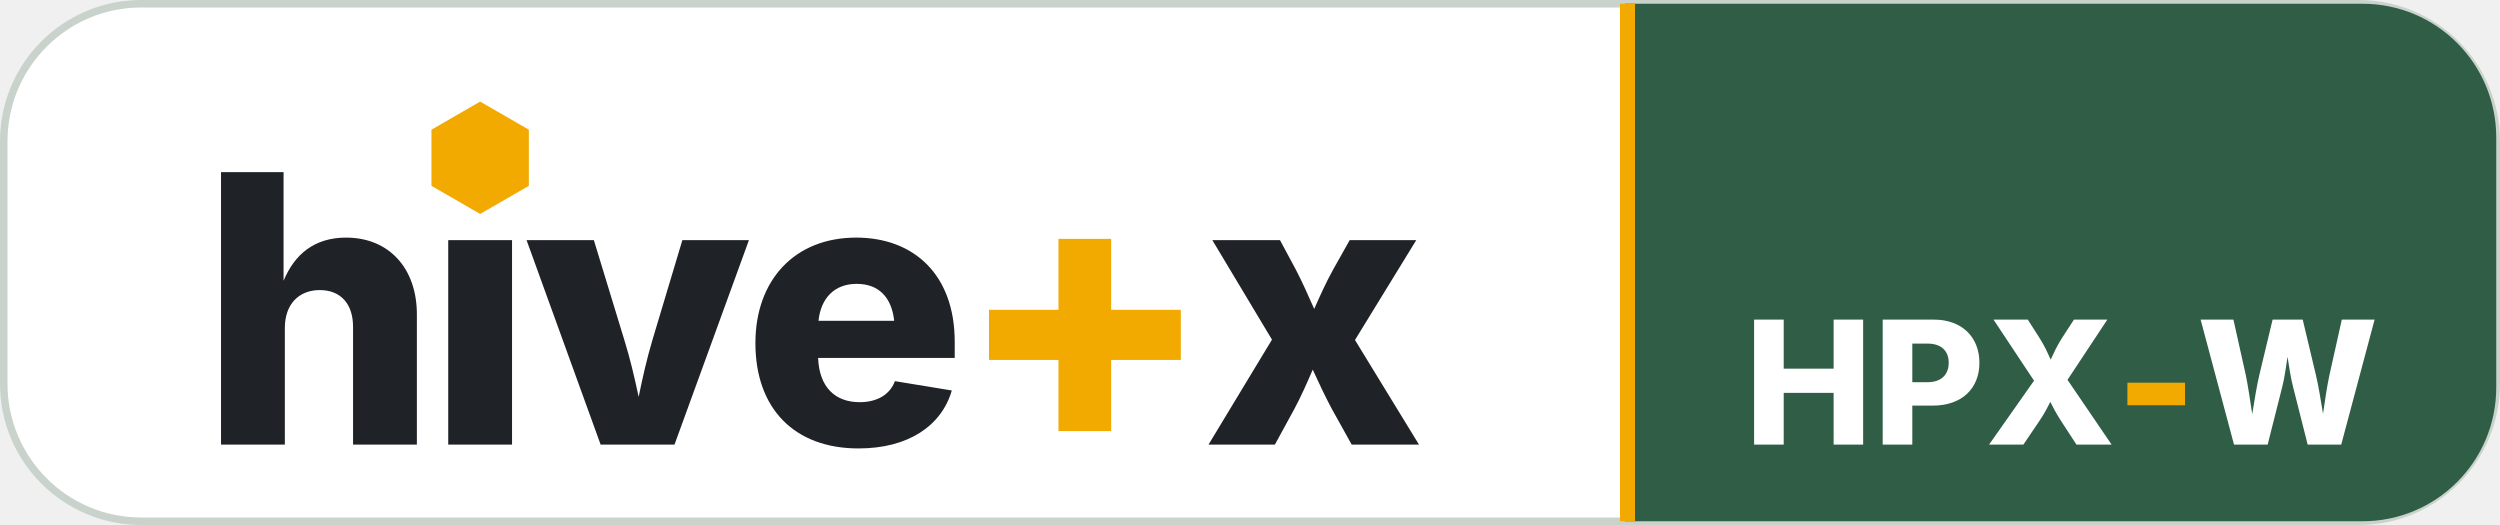
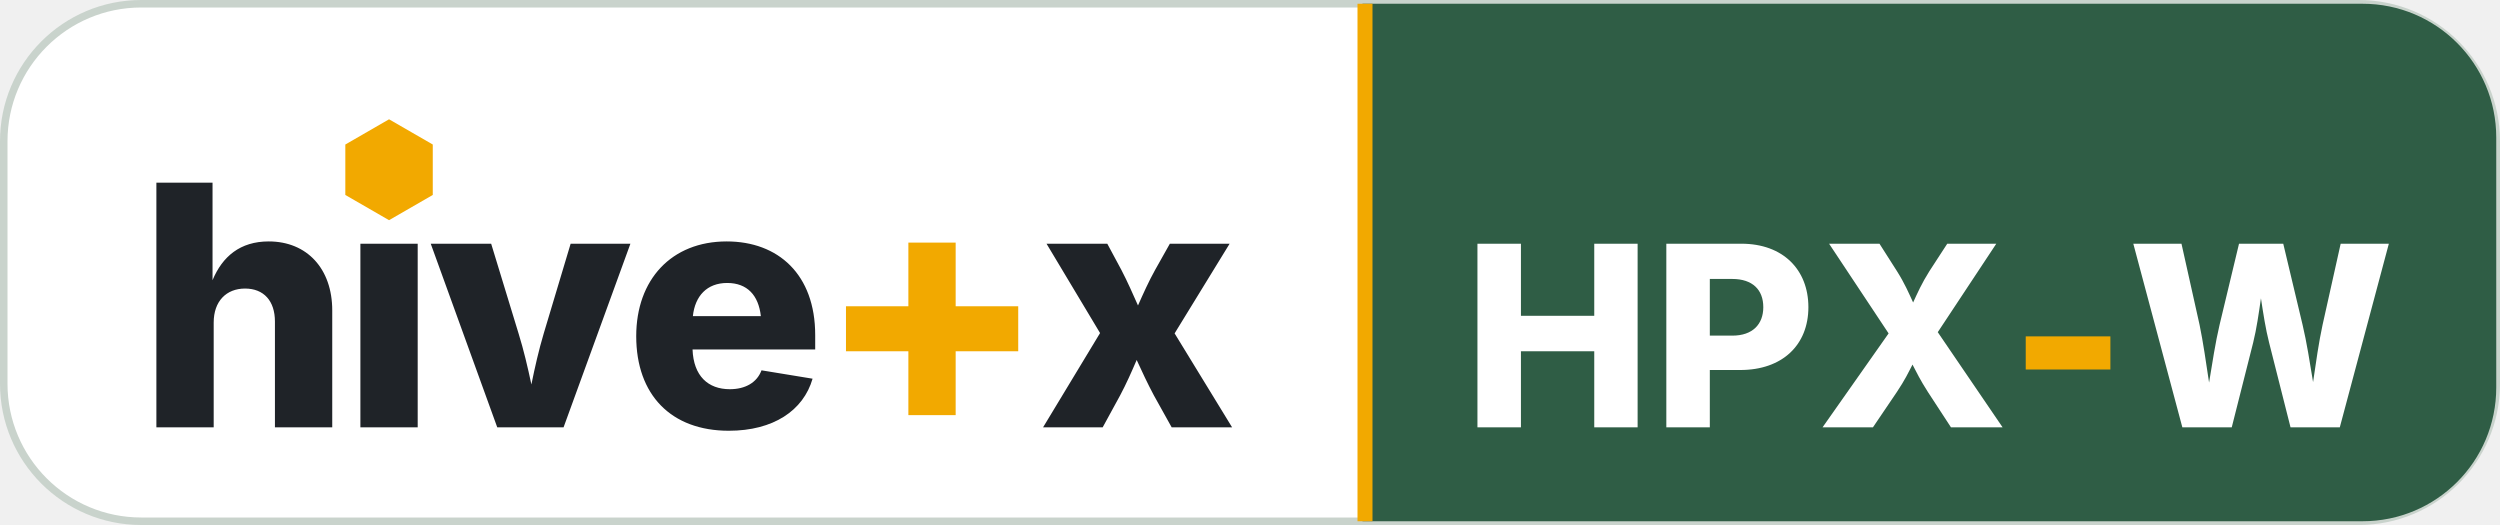
<svg xmlns="http://www.w3.org/2000/svg" viewBox="0 0 2000 420" width="100mm" height="21mm">
  <rect x="3" y="3" width="1994" height="414" rx="110" fill="#FFFFFF" stroke="#C9D3CC" stroke-width="6" />
-   <g transform="translate(160.00 355.68) scale(0.14629)">
+   <g transform="translate(110.00 341.84) scale(0.13136)">
    <path fill="#1F2328" d="M464 -638C464 -768 541 -845 655 -845C769 -845 837 -770 837 -644V0H1186V-712C1186 -965 1033 -1132 799 -1132C625 -1132 517 -1040 457 -896V-1490H115V0H464ZM1357.427 0H1706.427V-1118H1357.427ZM2190.854 0H2594.854L3001.854 -1118H2637.854L2473.854 -571C2443.854 -470 2420.854 -369 2398.854 -261C2375.854 -369 2351.854 -471 2320.854 -571L2153.854 -1118H1785.854ZM3601.282 21C3872.282 21 4055.282 -102 4111.282 -296L3800.282 -347C3772.282 -272 3701.282 -232 3607.282 -232C3475.282 -232 3386.282 -312 3380.282 -474H4127.282V-562C4127.282 -931 3902.282 -1132 3588.282 -1132C3252.282 -1132 3037.282 -900 3037.282 -555C3037.282 -197 3250.282 21 3601.282 21ZM3382.282 -677C3395.282 -800 3468.282 -879 3591.282 -879C3713.282 -879 3782.282 -804 3796.282 -677ZM5515.136 0H5878.136L5984.136 -194C6022.136 -265 6054.136 -338 6085.136 -410C6118.136 -338 6152.136 -265 6190.136 -194L6298.136 0H6666.136L6316.136 -572L6651.136 -1118H6287.136L6197.136 -958C6158.136 -888 6125.136 -814 6093.136 -742C6061.136 -814 6029.136 -887 5992.136 -958L5906.136 -1118H5536.136L5862.136 -574Z" />
    <path fill="#F2A900" d="M4694.709 -74H4982.709V-463H5363.709V-737H4982.709V-1125H4694.709V-737H4314.709V-463H4694.709ZM1531.9 -1875.8L1798.2 -1722.2L1798.2 -1415.0L1531.9 -1261.4L1265.7 -1415.0L1265.7 -1722.2Z" />
  </g>
-   <path fill="#2F5D45" d="M1300 3H1890A107 107 0 0 1 1997 110V310A107 107 0 0 1 1890 417H1300Z" />
-   <rect x="1296" y="3" width="12" height="414" fill="#F2A900" />
-   <g transform="translate(1395.49 355.68) scale(0.06711)">
+   <path fill="#2F5D45" d="M1090 3H1890A107 107 0 0 1 1997 110V310A107 107 0 0 1 1890 417H1090Z" />
+   <rect x="1086" y="3" width="12" height="414" fill="#F2A900" />
+   <g transform="translate(1170.52 341.84) scale(0.09857)">
    <path fill="#FFFFFF" d="M116 0H469V-617H1064V0H1416V-1490H1064V-905H469V-1490H116ZM1649 0H2002V-465H2249C2591 -465 2802 -668 2802 -975C2802 -1280 2595 -1490 2259 -1490H1649ZM2002 -744V-1204H2184C2350 -1204 2436 -1115 2436 -975C2436 -837 2350 -744 2185 -744ZM2917 0H3326L3519 -285C3588 -388 3613 -444 3647 -509C3681 -444 3707 -388 3773 -285L3959 0H4378L3852 -772L4327 -1490H3929L3784 -1267C3722 -1169 3687 -1089 3652 -1013C3617 -1089 3583 -1169 3521 -1267L3379 -1490H2970L3453 -762Z M5837 0H6238L6412 -688C6440 -801 6457 -923 6475 -1047C6494 -921 6513 -798 6541 -688L6715 0H7115L7513 -1490H7122L6975 -831C6945 -693 6921 -525 6898 -367C6872 -525 6846 -693 6813 -831L6656 -1490H6297L6139 -831C6106 -691 6080 -522 6054 -363C6030 -522 6006 -691 5977 -831L5830 -1490H5439Z" />
    <path fill="#F2A900" d="M5253 -738H4566V-469H5253Z" />
  </g>
</svg>
